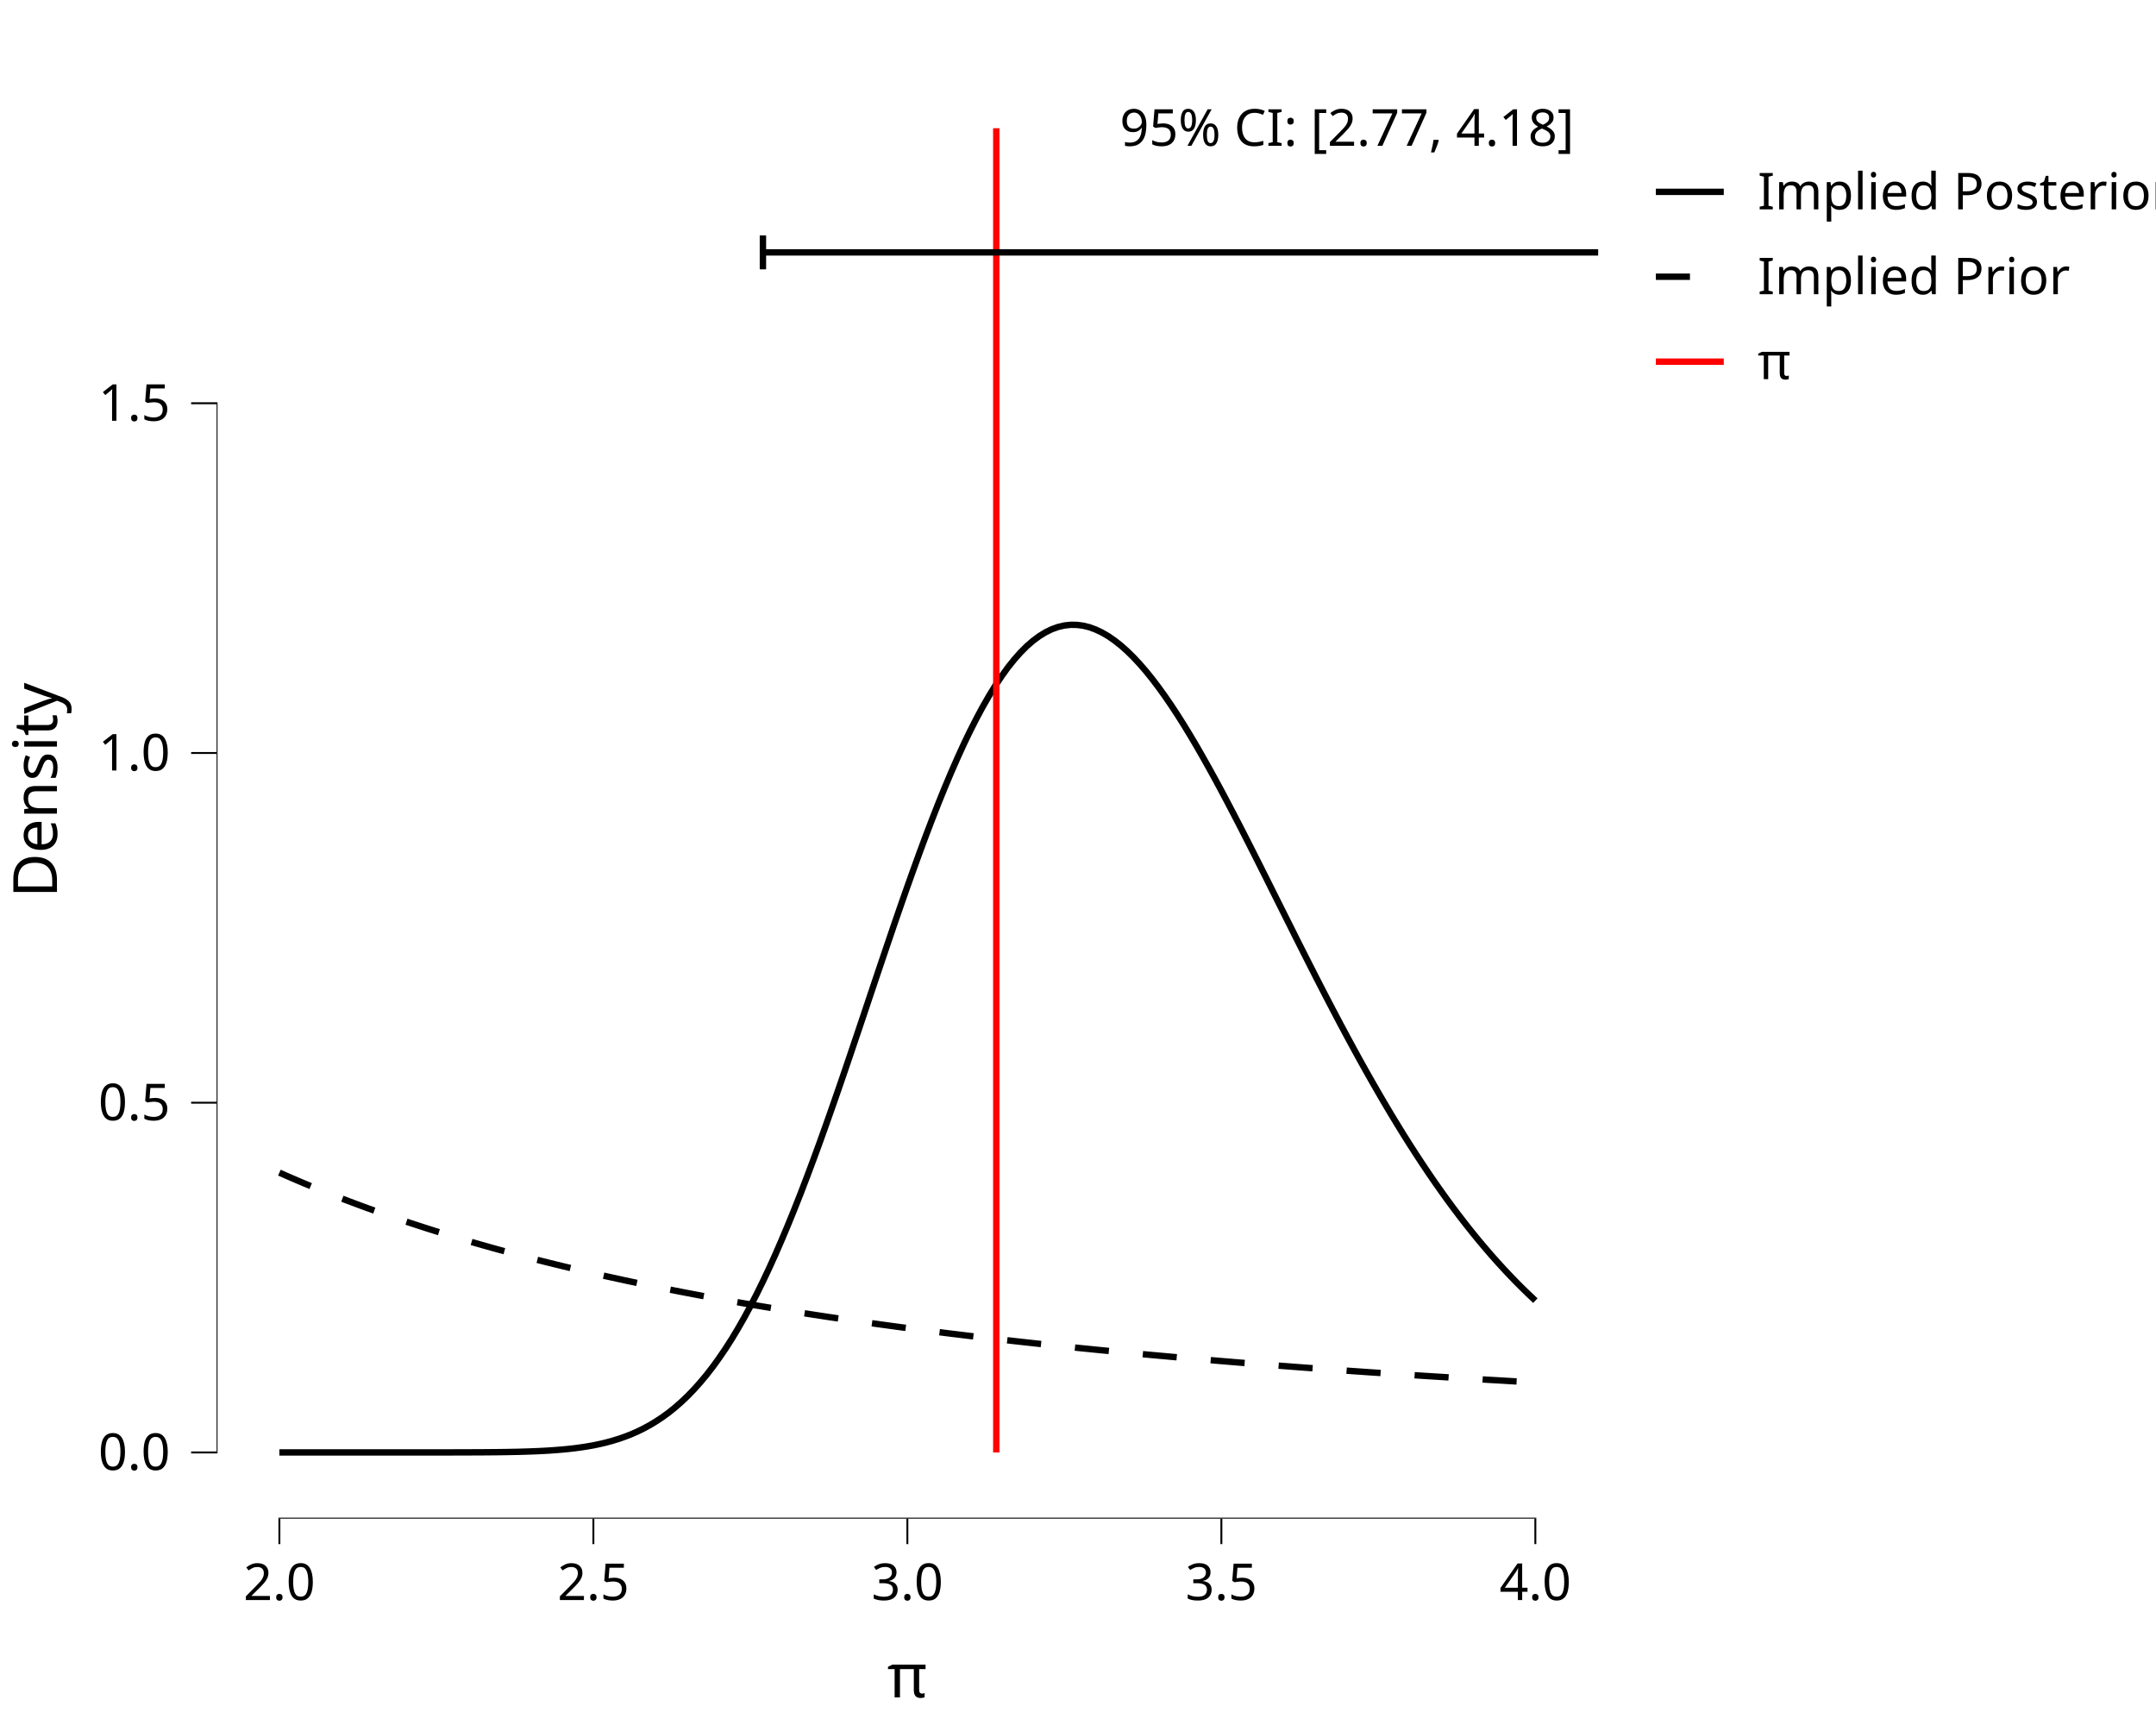
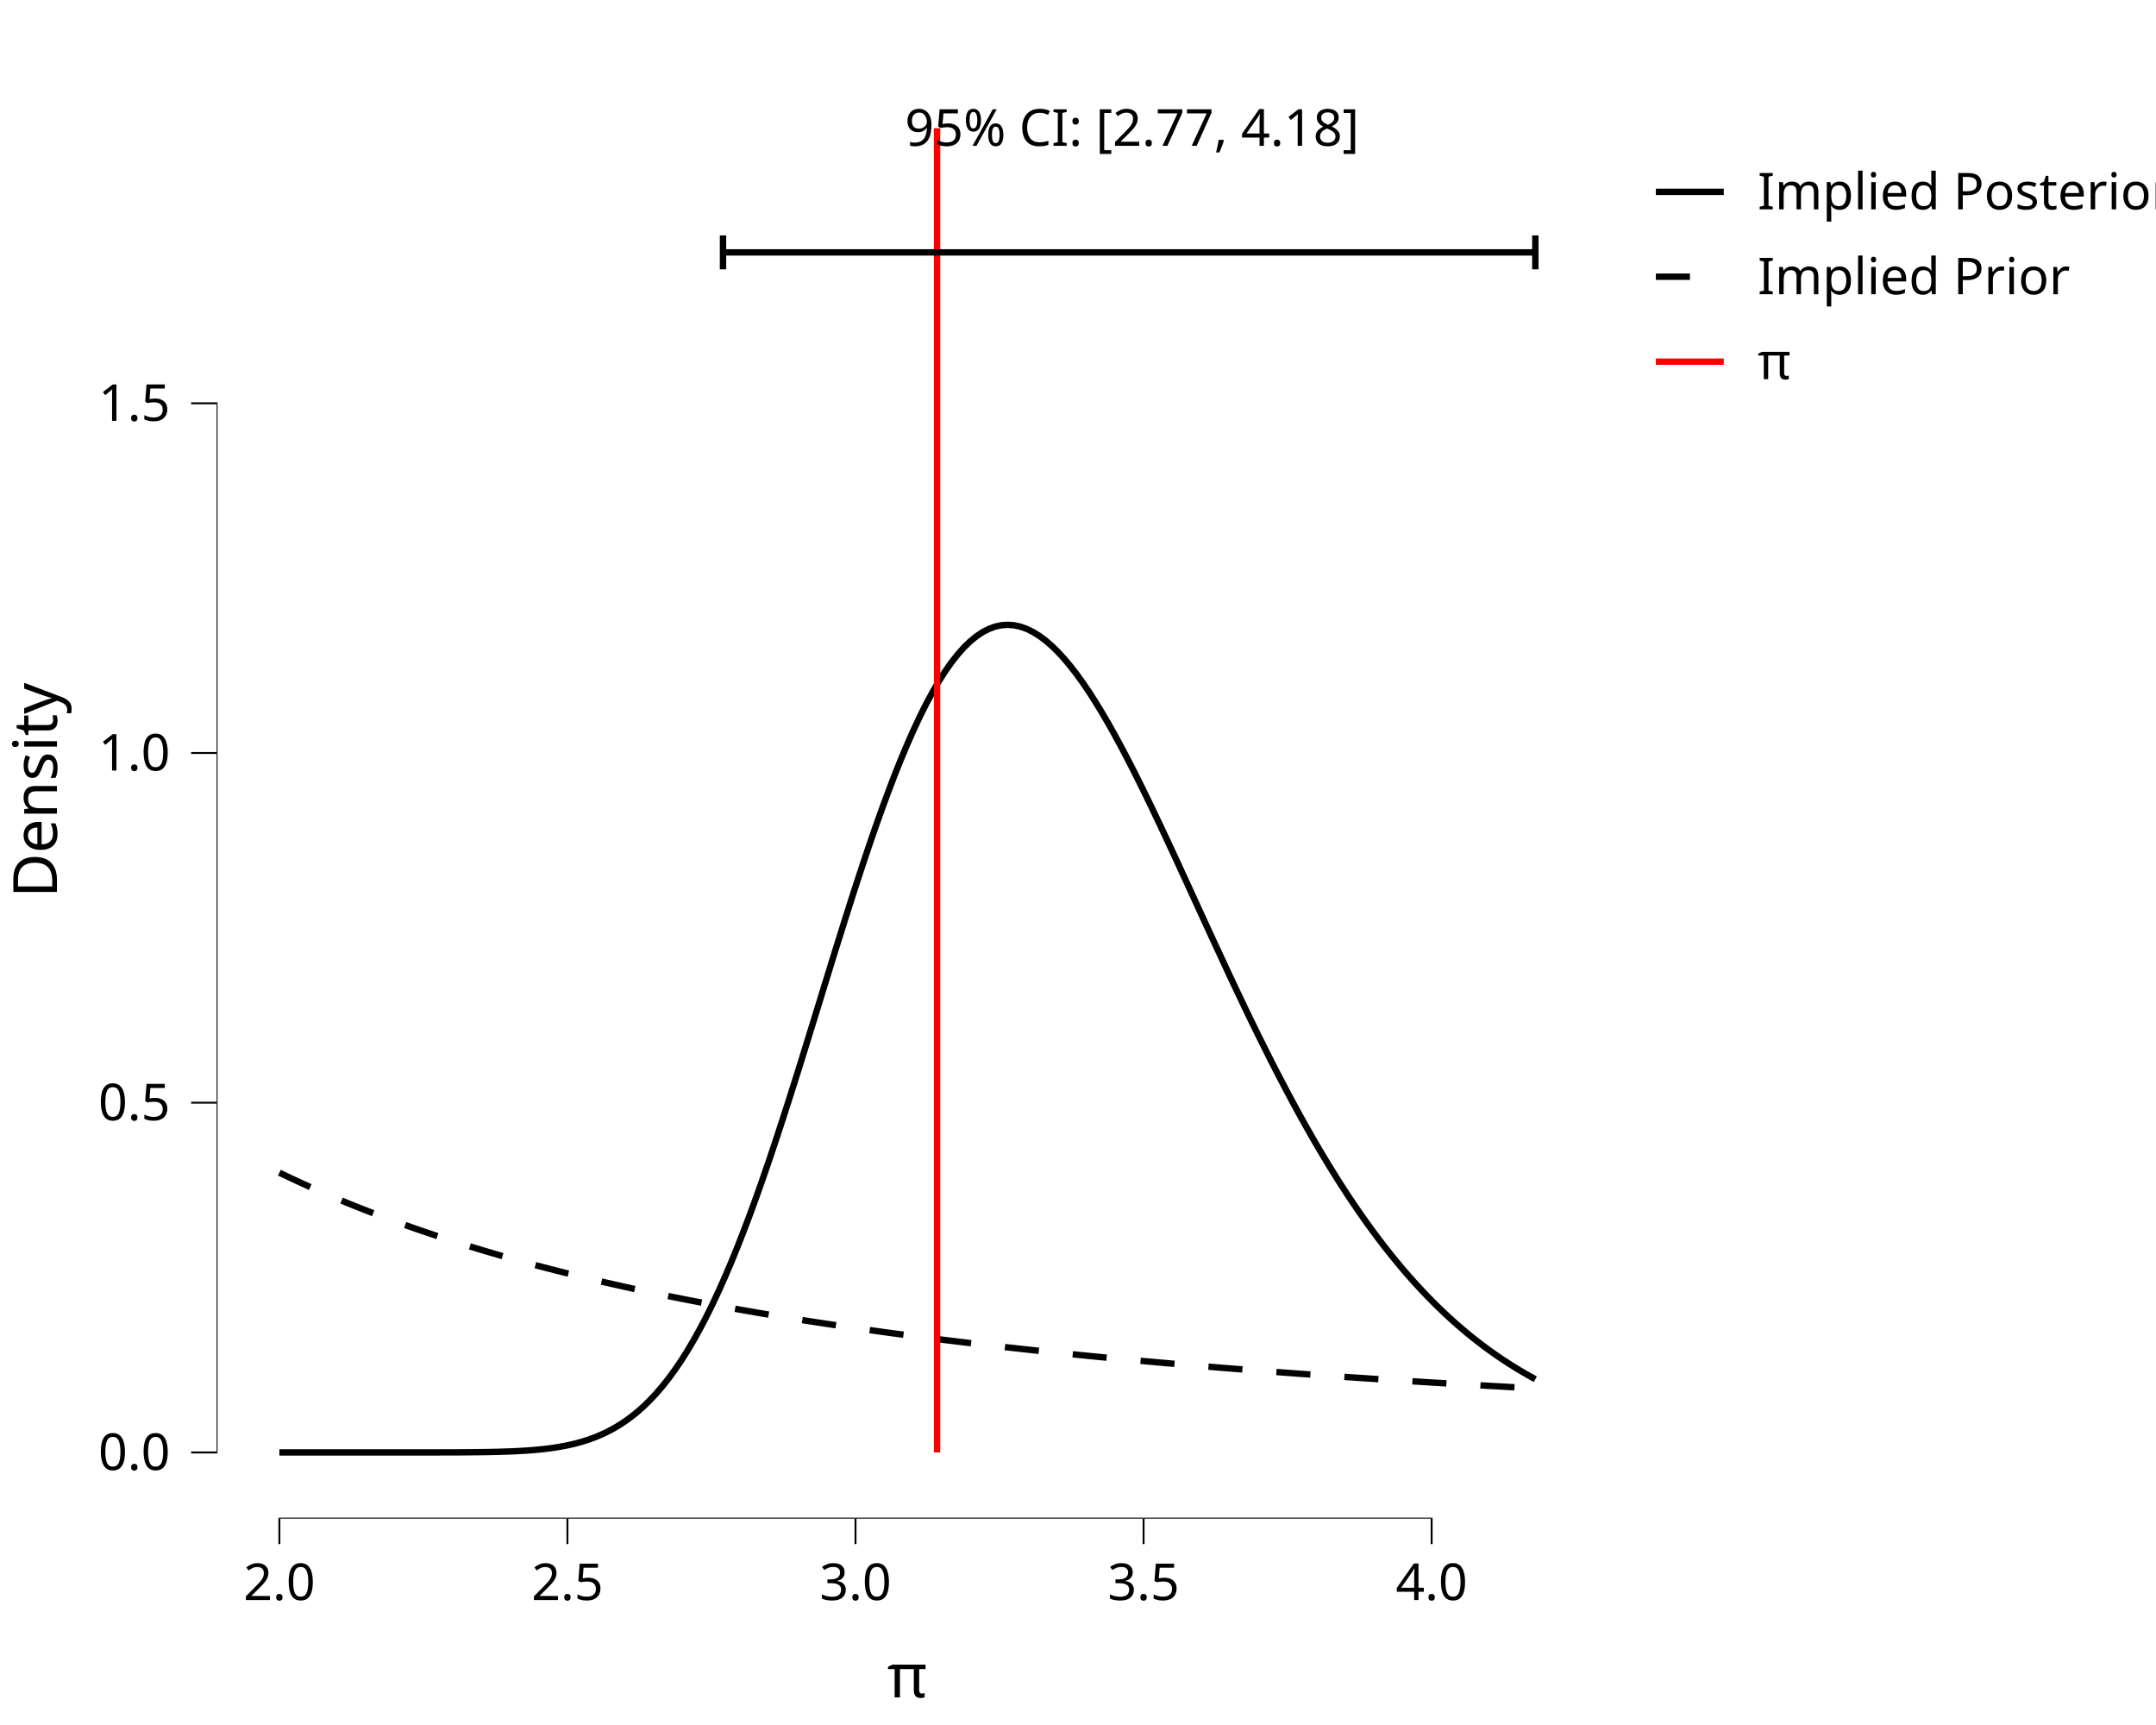
<svg xmlns="http://www.w3.org/2000/svg" class="svglite" data-engine-version="2.0" width="720.00pt" height="576.00pt" viewBox="0 0 720.00 576.00">
  <defs>
    <style type="text/css">
    .svglite line, .svglite polyline, .svglite polygon, .svglite path, .svglite rect, .svglite circle {
      fill: none;
      stroke: #000000;
      stroke-linecap: round;
      stroke-linejoin: round;
      stroke-miterlimit: 10.00;
    }
  </style>
  </defs>
  <rect width="100%" height="100%" style="stroke: none; fill: #FFFFFF;" />
  <defs>
    <clipPath id="cpMC4wMHw3MjAuMDB8MC4wMHw1NzYuMDA=">
      <rect x="0.00" y="0.00" width="720.00" height="576.00" />
    </clipPath>
  </defs>
  <g clip-path="url(#cpMC4wMHw3MjAuMDB8MC4wMHw1NzYuMDA=)">
    <rect x="0.00" y="0.00" width="720.00" height="576.00" style="stroke-width: 10.67; stroke: none;" />
  </g>
  <defs>
    <clipPath id="cpNzIuMzN8NTMzLjcxfDIwLjcxfDUwNy4wOQ==">
      <rect x="72.33" y="20.71" width="461.38" height="486.39" />
    </clipPath>
  </defs>
  <g clip-path="url(#cpNzIuMzN8NTMzLjcxfDIwLjcxfDUwNy4wOQ==)">
    <rect x="72.33" y="20.71" width="461.38" height="486.39" style="stroke-width: 10.67; stroke: none;" />
-     <polyline points="93.30,484.99 95.40,484.99 97.50,484.99 99.59,484.99 101.69,484.99 103.79,484.99 105.88,484.99 107.98,484.99 110.08,484.99 112.18,484.99 114.27,484.99 116.37,484.99 118.47,484.99 120.56,484.99 122.66,484.99 124.76,484.99 126.86,484.99 128.95,484.99 131.05,484.99 133.15,484.99 135.24,484.98 137.34,484.98 139.44,484.98 141.54,484.98 143.63,484.98 145.73,484.98 147.83,484.98 149.92,484.98 152.02,484.97 154.12,484.97 156.22,484.96 158.31,484.95 160.41,484.94 162.51,484.93 164.60,484.91 166.70,484.89 168.80,484.86 170.90,484.82 172.99,484.78 175.09,484.72 177.19,484.65 179.29,484.57 181.38,484.47 183.48,484.35 185.58,484.20 187.67,484.03 189.77,483.83 191.87,483.59 193.97,483.31 196.06,482.99 198.16,482.62 200.26,482.18 202.35,481.69 204.45,481.12 206.55,480.48 208.65,479.75 210.74,478.94 212.84,478.02 214.94,476.99 217.03,475.86 219.13,474.59 221.23,473.20 223.33,471.67 225.42,469.99 227.52,468.15 229.62,466.16 231.71,464.00 233.81,461.66 235.91,459.14 238.01,456.44 240.10,453.55 242.20,450.47 244.30,447.20 246.39,443.73 248.49,440.06 250.59,436.19 252.69,432.12 254.78,427.87 256.88,423.42 258.98,418.79 261.07,413.97 263.17,408.98 265.27,403.82 267.37,398.51 269.46,393.05 271.56,387.44 273.66,381.72 275.75,375.87 277.85,369.92 279.95,363.89 282.05,357.78 284.14,351.61 286.24,345.40 288.34,339.16 290.43,332.91 292.53,326.66 294.63,320.43 296.73,314.24 298.82,308.10 300.92,302.03 303.02,296.04 305.12,290.16 307.21,284.39 309.31,278.75 311.41,273.25 313.50,267.92 315.60,262.75 317.70,257.77 319.80,252.99 321.89,248.41 323.99,244.05 326.09,239.92 328.18,236.02 330.28,232.36 332.38,228.95 334.48,225.80 336.57,222.90 338.67,220.27 340.77,217.90 342.86,215.80 344.96,213.98 347.06,212.42 349.16,211.13 351.25,210.11 353.35,209.35 355.45,208.86 357.54,208.63 359.64,208.66 361.74,208.93 363.84,209.45 365.93,210.22 368.03,211.22 370.13,212.44 372.22,213.89 374.32,215.54 376.42,217.41 378.52,219.47 380.61,221.71 382.71,224.14 384.81,226.74 386.90,229.50 389.00,232.42 391.10,235.47 393.20,238.67 395.29,241.98 397.39,245.42 399.49,248.96 401.58,252.60 403.68,256.34 405.78,260.15 407.88,264.04 409.97,267.99 412.07,272.00 414.17,276.05 416.26,280.15 418.36,284.28 420.46,288.44 422.56,292.62 424.65,296.81 426.75,301.01 428.85,305.20 430.95,309.39 433.04,313.57 435.14,317.74 437.24,321.88 439.33,325.99 441.43,330.08 443.53,334.13 445.63,338.14 447.72,342.11 449.82,346.03 451.92,349.91 454.01,353.73 456.11,357.49 458.21,361.20 460.31,364.85 462.40,368.44 464.50,371.97 466.60,375.43 468.69,378.83 470.79,382.16 472.89,385.42 474.99,388.62 477.08,391.74 479.18,394.80 481.28,397.78 483.37,400.70 485.47,403.54 487.57,406.31 489.67,409.02 491.76,411.65 493.86,414.22 495.96,416.71 498.05,419.14 500.15,421.50 502.25,423.80 504.35,426.03 506.44,428.19 508.54,430.29 510.64,432.32 512.73,434.30 " style="stroke-width: 2.13; stroke-linecap: butt;" />
-     <polyline points="93.30,391.56 95.40,392.49 97.50,393.40 99.59,394.30 101.69,395.19 103.79,396.06 105.88,396.92 107.98,397.77 110.08,398.61 112.18,399.43 114.27,400.25 116.37,401.05 118.47,401.84 120.56,402.62 122.66,403.39 124.76,404.14 126.86,404.89 128.95,405.63 131.05,406.35 133.15,407.07 135.24,407.78 137.34,408.47 139.44,409.16 141.54,409.84 143.63,410.51 145.73,411.17 147.83,411.82 149.92,412.46 152.02,413.10 154.12,413.73 156.22,414.34 158.31,414.95 160.41,415.56 162.51,416.15 164.60,416.74 166.70,417.32 168.80,417.89 170.90,418.46 172.99,419.01 175.09,419.56 177.19,420.11 179.29,420.65 181.38,421.18 183.48,421.70 185.58,422.22 187.67,422.73 189.77,423.23 191.87,423.73 193.97,424.23 196.06,424.71 198.16,425.19 200.26,425.67 202.35,426.14 204.45,426.60 206.55,427.06 208.65,427.52 210.74,427.96 212.84,428.41 214.94,428.85 217.03,429.28 219.13,429.71 221.23,430.13 223.33,430.55 225.42,430.96 227.52,431.37 229.62,431.77 231.71,432.17 233.81,432.57 235.91,432.96 238.01,433.34 240.10,433.72 242.20,434.10 244.30,434.48 246.39,434.84 248.49,435.21 250.59,435.57 252.69,435.93 254.78,436.28 256.88,436.63 258.98,436.98 261.07,437.32 263.17,437.66 265.27,437.99 267.37,438.33 269.46,438.65 271.56,438.98 273.66,439.30 275.75,439.62 277.85,439.93 279.95,440.24 282.05,440.55 284.14,440.86 286.24,441.16 288.34,441.46 290.43,441.75 292.53,442.04 294.63,442.33 296.73,442.62 298.82,442.90 300.92,443.19 303.02,443.46 305.12,443.74 307.21,444.01 309.31,444.28 311.41,444.55 313.50,444.81 315.60,445.08 317.70,445.34 319.80,445.59 321.89,445.85 323.99,446.10 326.09,446.35 328.18,446.60 330.28,446.84 332.38,447.08 334.48,447.32 336.57,447.56 338.67,447.80 340.77,448.03 342.86,448.26 344.96,448.49 347.06,448.72 349.16,448.94 351.25,449.17 353.35,449.39 355.45,449.61 357.54,449.82 359.64,450.04 361.74,450.25 363.84,450.46 365.93,450.67 368.03,450.88 370.13,451.08 372.22,451.29 374.32,451.49 376.42,451.69 378.52,451.88 380.61,452.08 382.71,452.28 384.81,452.47 386.90,452.66 389.00,452.85 391.10,453.04 393.20,453.22 395.29,453.41 397.39,453.59 399.49,453.77 401.58,453.95 403.68,454.13 405.78,454.30 407.88,454.48 409.97,454.65 412.07,454.83 414.17,455.00 416.26,455.17 418.36,455.33 420.46,455.50 422.56,455.66 424.65,455.83 426.75,455.99 428.85,456.15 430.95,456.31 433.04,456.47 435.14,456.63 437.24,456.78 439.33,456.94 441.43,457.09 443.53,457.24 445.63,457.39 447.72,457.54 449.82,457.69 451.92,457.84 454.01,457.98 456.11,458.13 458.21,458.27 460.31,458.41 462.40,458.55 464.50,458.69 466.60,458.83 468.69,458.97 470.79,459.11 472.89,459.24 474.99,459.38 477.08,459.51 479.18,459.64 481.28,459.77 483.37,459.90 485.47,460.03 487.57,460.16 489.67,460.29 491.76,460.42 493.86,460.54 495.96,460.67 498.05,460.79 500.15,460.91 502.25,461.03 504.35,461.16 506.44,461.28 508.54,461.39 510.64,461.51 512.73,461.63 " style="stroke-width: 2.13; stroke-dasharray: 11.38,11.38; stroke-linecap: butt;" />
-     <polyline points="332.71,484.99 332.71,480.52 332.71,476.05 332.71,471.59 332.71,467.12 332.71,462.65 332.71,458.19 332.71,453.72 332.71,449.25 332.71,444.79 332.71,440.32 332.71,435.86 332.71,431.39 332.71,426.92 332.71,422.46 332.71,417.99 332.71,413.52 332.71,409.06 332.71,404.59 332.71,400.12 332.71,395.66 332.71,391.19 332.71,386.73 332.71,382.26 332.71,377.79 332.71,373.33 332.71,368.86 332.71,364.39 332.71,359.93 332.71,355.46 332.71,350.99 332.71,346.53 332.71,342.06 332.71,337.60 332.71,333.13 332.71,328.66 332.71,324.20 332.71,319.73 332.71,315.26 332.71,310.80 332.71,306.33 332.71,301.87 332.71,297.40 332.71,292.93 332.71,288.47 332.71,284.00 332.71,279.53 332.71,275.07 332.71,270.60 332.71,266.13 332.71,261.67 332.71,257.20 332.71,252.74 332.71,248.27 332.71,243.80 332.71,239.34 332.71,234.87 332.71,230.40 332.71,225.94 332.71,221.47 332.71,217.00 332.71,212.54 332.71,208.07 332.71,203.61 332.71,199.14 332.71,194.67 332.71,190.21 332.71,185.74 332.71,181.27 332.71,176.81 332.71,172.34 332.71,167.87 332.71,163.41 332.71,158.94 332.71,154.48 332.71,150.01 332.71,145.54 332.71,141.08 332.71,136.61 332.71,132.14 332.71,127.68 332.71,123.21 332.71,118.74 332.71,114.28 332.71,109.81 332.71,105.35 332.71,100.88 332.71,96.41 332.71,91.95 332.71,87.48 332.71,83.01 332.71,78.55 332.71,74.08 332.71,69.61 332.71,65.15 332.71,60.68 332.71,56.22 332.71,51.75 332.71,47.28 332.71,42.82 " style="stroke-width: 2.13; stroke: #FF0000; stroke-linecap: butt;" />
-     <line x1="92.98" y1="507.09" x2="513.05" y2="507.09" style="stroke-width: 0.64; stroke-linecap: butt;" />
-     <line x1="72.33" y1="485.30" x2="72.33" y2="134.33" style="stroke-width: 0.64; stroke-linecap: butt;" />
-     <text x="449.82" y="48.69" text-anchor="middle" style="font-size: 17.07px; font-family: sans;" textLength="150.90px" lengthAdjust="spacingAndGlyphs">95% CI: [2.77, 4.18]</text>
-     <line x1="254.78" y1="84.27" x2="550.48" y2="84.27" style="stroke-width: 2.13; stroke-linecap: butt;" />
-     <polyline points="254.78,78.60 254.78,84.27 254.78,89.94 " style="stroke-width: 2.13; stroke-linecap: butt;" />
-     <polyline points="550.48,89.94 550.48,84.27 550.48,78.60 " style="stroke-width: 2.13; stroke-linecap: butt;" />
+     <polyline points="93.30,484.99 95.40,484.99 97.50,484.99 99.59,484.99 101.69,484.99 103.79,484.99 105.88,484.99 107.98,484.99 110.08,484.99 112.18,484.99 114.27,484.99 116.37,484.99 118.47,484.99 120.56,484.99 122.66,484.99 124.76,484.99 126.86,484.99 128.95,484.99 131.05,484.98 133.15,484.98 135.24,484.98 137.34,484.98 139.44,484.98 141.54,484.98 143.63,484.98 145.73,484.98 147.83,484.97 149.92,484.96 152.02,484.96 154.12,484.95 156.22,484.93 158.31,484.91 160.41,484.89 162.51,484.86 164.60,484.82 166.70,484.77 168.80,484.70 170.90,484.63 172.99,484.53 175.09,484.41 177.19,484.27 179.29,484.09 181.38,483.88 183.48,483.63 185.58,483.33 187.67,482.97 189.77,482.56 191.87,482.08 193.97,481.52 196.06,480.87 198.16,480.13 200.26,479.28 202.35,478.32 204.45,477.24 206.55,476.02 208.65,474.66 210.74,473.14 212.84,471.46 214.94,469.60 217.03,467.55 219.13,465.31 221.23,462.87 223.33,460.22 225.42,457.36 227.52,454.27 229.62,450.95 231.71,447.40 233.81,443.62 235.91,439.61 238.01,435.35 240.10,430.87 242.20,426.16 244.30,421.22 246.39,416.07 248.49,410.70 250.59,405.14 252.69,399.38 254.78,393.44 256.88,387.34 258.98,381.09 261.07,374.70 263.17,368.19 265.27,361.59 267.37,354.90 269.46,348.15 271.56,341.36 273.66,334.55 275.75,327.73 277.85,320.94 279.95,314.19 282.05,307.50 284.14,300.90 286.24,294.40 288.34,288.02 290.43,281.79 292.53,275.72 294.63,269.84 296.73,264.15 298.82,258.67 300.92,253.43 303.02,248.43 305.12,243.69 307.21,239.22 309.31,235.03 311.41,231.12 313.50,227.52 315.60,224.22 317.70,221.23 319.80,218.56 321.89,216.20 323.99,214.17 326.09,212.45 328.18,211.06 330.28,209.98 332.38,209.22 334.48,208.77 336.57,208.63 338.67,208.79 340.77,209.25 342.86,209.99 344.96,211.02 347.06,212.32 349.16,213.87 351.25,215.69 353.35,217.74 355.45,220.03 357.54,222.54 359.64,225.26 361.74,228.18 363.84,231.28 365.93,234.56 368.03,238.00 370.13,241.60 372.22,245.33 374.32,249.20 376.42,253.18 378.52,257.26 380.61,261.44 382.71,265.71 384.81,270.04 386.90,274.44 389.00,278.89 391.10,283.39 393.20,287.91 395.29,292.47 397.39,297.03 399.49,301.61 401.58,306.18 403.68,310.75 405.78,315.30 407.88,319.82 409.97,324.32 412.07,328.79 414.17,333.21 416.26,337.59 418.36,341.92 420.46,346.20 422.56,350.41 424.65,354.57 426.75,358.66 428.85,362.68 430.95,366.63 433.04,370.51 435.14,374.31 437.24,378.03 439.33,381.67 441.43,385.24 443.53,388.72 445.63,392.12 447.72,395.44 449.82,398.67 451.92,401.82 454.01,404.89 456.11,407.87 458.21,410.77 460.31,413.59 462.40,416.32 464.50,418.98 466.60,421.55 468.69,424.05 470.79,426.47 472.89,428.81 474.99,431.07 477.08,433.26 479.18,435.38 481.28,437.42 483.37,439.40 485.47,441.31 487.57,443.14 489.67,444.92 491.76,446.63 493.86,448.27 495.96,449.86 498.05,451.38 500.15,452.85 502.25,454.26 504.35,455.62 506.44,456.92 508.54,458.18 510.64,459.38 512.73,460.54 " style="stroke-width: 2.13; stroke-linecap: butt;" />
+     <polyline points="93.30,391.57 95.40,392.58 97.50,393.57 99.59,394.55 101.69,395.51 103.79,396.46 105.88,397.39 107.98,398.31 110.08,399.21 112.18,400.10 114.27,400.98 116.37,401.84 118.47,402.69 120.56,403.52 122.66,404.34 124.76,405.15 126.86,405.95 128.95,406.74 131.05,407.51 133.15,408.28 135.24,409.03 137.34,409.77 139.44,410.50 141.54,411.22 143.63,411.93 145.73,412.63 147.83,413.32 149.92,414.00 152.02,414.67 154.12,415.33 156.22,415.98 158.31,416.62 160.41,417.25 162.51,417.88 164.60,418.49 166.70,419.10 168.80,419.70 170.90,420.29 172.99,420.87 175.09,421.45 177.19,422.02 179.29,422.58 181.38,423.13 183.48,423.67 185.58,424.21 187.67,424.74 189.77,425.27 191.87,425.78 193.97,426.29 196.06,426.80 198.16,427.29 200.26,427.79 202.35,428.27 204.45,428.75 206.55,429.22 208.65,429.69 210.74,430.15 212.84,430.60 214.94,431.05 217.03,431.50 219.13,431.94 221.23,432.37 223.33,432.80 225.42,433.22 227.52,433.64 229.62,434.05 231.71,434.46 233.81,434.86 235.91,435.26 238.01,435.65 240.10,436.04 242.20,436.42 244.30,436.80 246.39,437.18 248.49,437.55 250.59,437.91 252.69,438.28 254.78,438.63 256.88,438.99 258.98,439.34 261.07,439.68 263.17,440.03 265.27,440.36 267.37,440.70 269.46,441.03 271.56,441.36 273.66,441.68 275.75,442.00 277.85,442.31 279.95,442.63 282.05,442.94 284.14,443.24 286.24,443.54 288.34,443.84 290.43,444.14 292.53,444.43 294.63,444.72 296.73,445.01 298.82,445.29 300.92,445.57 303.02,445.85 305.12,446.13 307.21,446.40 309.31,446.67 311.41,446.93 313.50,447.20 315.60,447.46 317.70,447.71 319.80,447.97 321.89,448.22 323.99,448.47 326.09,448.72 328.18,448.96 330.28,449.21 332.38,449.45 334.48,449.68 336.57,449.92 338.67,450.15 340.77,450.38 342.86,450.61 344.96,450.84 347.06,451.06 349.16,451.28 351.25,451.50 353.35,451.72 355.45,451.94 357.54,452.15 359.64,452.36 361.74,452.57 363.84,452.78 365.93,452.98 368.03,453.19 370.13,453.39 372.22,453.59 374.32,453.78 376.42,453.98 378.52,454.17 380.61,454.37 382.71,454.56 384.81,454.74 386.90,454.93 389.00,455.12 391.10,455.30 393.20,455.48 395.29,455.66 397.39,455.84 399.49,456.02 401.58,456.19 403.68,456.36 405.78,456.54 407.88,456.71 409.97,456.87 412.07,457.04 414.17,457.21 416.26,457.37 418.36,457.54 420.46,457.70 422.56,457.86 424.65,458.02 426.75,458.17 428.85,458.33 430.95,458.48 433.04,458.64 435.14,458.79 437.24,458.94 439.33,459.09 441.43,459.24 443.53,459.38 445.63,459.53 447.72,459.67 449.82,459.82 451.92,459.96 454.01,460.10 456.11,460.24 458.21,460.38 460.31,460.51 462.40,460.65 464.50,460.78 466.60,460.92 468.69,461.05 470.79,461.18 472.89,461.31 474.99,461.44 477.08,461.57 479.18,461.70 481.28,461.82 483.37,461.95 485.47,462.07 487.57,462.20 489.67,462.32 491.76,462.44 493.86,462.56 495.96,462.68 498.05,462.80 500.15,462.91 502.25,463.03 504.35,463.15 506.44,463.26 508.54,463.37 510.64,463.49 512.73,463.60 " style="stroke-width: 2.13; stroke-dasharray: 11.38,11.38; stroke-linecap: butt;" />
+     <polyline points="312.94,484.99 312.94,480.52 312.94,476.05 312.94,471.59 312.94,467.12 312.94,462.65 312.94,458.19 312.94,453.72 312.94,449.25 312.94,444.79 312.94,440.32 312.94,435.86 312.94,431.39 312.94,426.92 312.94,422.46 312.94,417.99 312.94,413.52 312.94,409.06 312.94,404.59 312.94,400.12 312.94,395.66 312.94,391.19 312.94,386.73 312.94,382.26 312.94,377.79 312.94,373.33 312.94,368.86 312.94,364.39 312.94,359.93 312.94,355.46 312.94,350.99 312.94,346.53 312.94,342.06 312.94,337.60 312.94,333.13 312.94,328.66 312.94,324.20 312.94,319.73 312.94,315.26 312.94,310.80 312.94,306.33 312.94,301.87 312.94,297.40 312.94,292.93 312.94,288.47 312.94,284.00 312.94,279.53 312.94,275.07 312.94,270.60 312.94,266.13 312.94,261.67 312.94,257.20 312.94,252.74 312.94,248.27 312.94,243.80 312.94,239.34 312.94,234.87 312.94,230.40 312.94,225.94 312.94,221.47 312.94,217.00 312.94,212.54 312.94,208.07 312.94,203.61 312.94,199.14 312.94,194.67 312.94,190.21 312.94,185.74 312.94,181.27 312.94,176.81 312.94,172.34 312.94,167.87 312.94,163.41 312.94,158.94 312.94,154.48 312.94,150.01 312.94,145.54 312.94,141.08 312.94,136.61 312.94,132.14 312.94,127.68 312.94,123.21 312.94,118.74 312.94,114.28 312.94,109.81 312.94,105.35 312.94,100.88 312.94,96.41 312.94,91.95 312.94,87.48 312.94,83.01 312.94,78.55 312.94,74.08 312.94,69.61 312.94,65.15 312.94,60.68 312.94,56.22 312.94,51.75 312.94,47.28 312.94,42.82 " style="stroke-width: 2.13; stroke: #FF0000; stroke-linecap: butt;" />
+     <line x1="92.98" y1="507.09" x2="478.42" y2="507.09" style="stroke-width: 0.64; stroke-linecap: butt;" />
+     <line x1="72.33" y1="485.30" x2="72.33" y2="134.35" style="stroke-width: 0.64; stroke-linecap: butt;" />
+     <text x="378.05" y="48.69" text-anchor="middle" style="font-size: 17.07px; font-family: sans;" textLength="150.90px" lengthAdjust="spacingAndGlyphs">95% CI: [2.77, 4.18]</text>
+     <line x1="241.45" y1="84.27" x2="512.73" y2="84.27" style="stroke-width: 2.13; stroke-linecap: butt;" />
+     <polyline points="241.45,78.60 241.45,84.27 241.45,89.94 " style="stroke-width: 2.13; stroke-linecap: butt;" />
+     <polyline points="512.73,89.94 512.73,84.27 512.73,78.60 " style="stroke-width: 2.13; stroke-linecap: butt;" />
    <rect x="72.33" y="20.71" width="461.38" height="486.39" style="stroke-width: 0.00; stroke: none;" />
  </g>
  <g clip-path="url(#cpMC4wMHw3MjAuMDB8MC4wMHw1NzYuMDA=)">
    <polyline points="72.33,507.09 72.33,20.71 " style="stroke-width: 0.00; stroke: none; stroke-linecap: butt;" />
    <text x="56.85" y="490.84" text-anchor="end" style="font-size: 17.00px; font-family: sans;" textLength="23.63px" lengthAdjust="spacingAndGlyphs">0.0</text>
    <text x="56.85" y="374.06" text-anchor="end" style="font-size: 17.00px; font-family: sans;" textLength="23.63px" lengthAdjust="spacingAndGlyphs">0.5</text>
-     <text x="56.85" y="257.28" text-anchor="end" style="font-size: 17.00px; font-family: sans;" textLength="23.63px" lengthAdjust="spacingAndGlyphs">1.0</text>
-     <text x="56.85" y="140.50" text-anchor="end" style="font-size: 17.00px; font-family: sans;" textLength="23.63px" lengthAdjust="spacingAndGlyphs">1.5</text>
+     <text x="56.85" y="257.29" text-anchor="end" style="font-size: 17.00px; font-family: sans;" textLength="23.63px" lengthAdjust="spacingAndGlyphs">1.0</text>
+     <text x="56.85" y="140.52" text-anchor="end" style="font-size: 17.00px; font-family: sans;" textLength="23.63px" lengthAdjust="spacingAndGlyphs">1.5</text>
    <polyline points="63.83,484.99 72.33,484.99 " style="stroke-width: 0.64; stroke-linecap: butt;" />
    <polyline points="63.83,368.21 72.33,368.21 " style="stroke-width: 0.64; stroke-linecap: butt;" />
-     <polyline points="63.83,251.43 72.33,251.43 " style="stroke-width: 0.64; stroke-linecap: butt;" />
-     <polyline points="63.83,134.65 72.33,134.65 " style="stroke-width: 0.64; stroke-linecap: butt;" />
+     <polyline points="63.83,251.44 72.33,251.44 " style="stroke-width: 0.64; stroke-linecap: butt;" />
+     <polyline points="63.83,134.67 72.33,134.67 " style="stroke-width: 0.64; stroke-linecap: butt;" />
    <polyline points="72.33,507.09 533.71,507.09 " style="stroke-width: 0.00; stroke: none; stroke-linecap: butt;" />
    <polyline points="93.30,515.60 93.30,507.09 " style="stroke-width: 0.64; stroke-linecap: butt;" />
-     <polyline points="198.16,515.60 198.16,507.09 " style="stroke-width: 0.64; stroke-linecap: butt;" />
-     <polyline points="303.02,515.60 303.02,507.09 " style="stroke-width: 0.64; stroke-linecap: butt;" />
-     <polyline points="407.88,515.60 407.88,507.09 " style="stroke-width: 0.64; stroke-linecap: butt;" />
-     <polyline points="512.73,515.60 512.73,507.09 " style="stroke-width: 0.64; stroke-linecap: butt;" />
+     <polyline points="189.50,515.60 189.50,507.09 " style="stroke-width: 0.64; stroke-linecap: butt;" />
+     <polyline points="285.70,515.60 285.70,507.09 " style="stroke-width: 0.64; stroke-linecap: butt;" />
+     <polyline points="381.90,515.60 381.90,507.09 " style="stroke-width: 0.64; stroke-linecap: butt;" />
+     <polyline points="478.10,515.60 478.10,507.09 " style="stroke-width: 0.64; stroke-linecap: butt;" />
    <text x="93.30" y="534.27" text-anchor="middle" style="font-size: 17.00px; font-family: sans;" textLength="23.63px" lengthAdjust="spacingAndGlyphs">2.0</text>
-     <text x="198.16" y="534.27" text-anchor="middle" style="font-size: 17.00px; font-family: sans;" textLength="23.63px" lengthAdjust="spacingAndGlyphs">2.5</text>
-     <text x="303.02" y="534.27" text-anchor="middle" style="font-size: 17.00px; font-family: sans;" textLength="23.63px" lengthAdjust="spacingAndGlyphs">3.0</text>
-     <text x="407.88" y="534.27" text-anchor="middle" style="font-size: 17.00px; font-family: sans;" textLength="23.63px" lengthAdjust="spacingAndGlyphs">3.5</text>
-     <text x="512.73" y="534.27" text-anchor="middle" style="font-size: 17.00px; font-family: sans;" textLength="23.63px" lengthAdjust="spacingAndGlyphs">4.0</text>
+     <text x="189.50" y="534.27" text-anchor="middle" style="font-size: 17.00px; font-family: sans;" textLength="23.63px" lengthAdjust="spacingAndGlyphs">2.5</text>
+     <text x="285.70" y="534.27" text-anchor="middle" style="font-size: 17.00px; font-family: sans;" textLength="23.63px" lengthAdjust="spacingAndGlyphs">3.0</text>
+     <text x="381.90" y="534.27" text-anchor="middle" style="font-size: 17.00px; font-family: sans;" textLength="23.63px" lengthAdjust="spacingAndGlyphs">3.5</text>
+     <text x="478.10" y="534.27" text-anchor="middle" style="font-size: 17.00px; font-family: sans;" textLength="23.63px" lengthAdjust="spacingAndGlyphs">4.0</text>
    <text x="303.02" y="566.78" text-anchor="middle" style="font-size: 20.40px; font-family: sans;" textLength="14.08px" lengthAdjust="spacingAndGlyphs">π</text>
    <text transform="translate(19.02,263.90) rotate(-90)" text-anchor="middle" style="font-size: 20.40px; font-family: sans;" textLength="68.04px" lengthAdjust="spacingAndGlyphs">Density</text>
    <rect x="544.67" y="20.71" width="175.33" height="119.70" style="stroke-width: 0.75; stroke: none;" />
    <rect x="544.67" y="20.71" width="175.33" height="119.70" style="stroke-width: 10.67; stroke: none;" />
    <rect x="550.14" y="49.88" width="28.35" height="28.35" style="stroke-width: 10.67; stroke: none;" />
    <line x1="552.98" y1="64.06" x2="575.66" y2="64.06" style="stroke-width: 2.13; stroke-linecap: butt;" />
    <rect x="550.14" y="78.23" width="28.35" height="28.35" style="stroke-width: 10.67; stroke: none;" />
    <line x1="552.98" y1="92.40" x2="575.66" y2="92.40" style="stroke-width: 2.13; stroke-dasharray: 11.38,11.38; stroke-linecap: butt;" />
    <rect x="550.14" y="106.58" width="28.35" height="28.35" style="stroke-width: 10.67; stroke: none;" />
    <line x1="552.98" y1="120.75" x2="575.66" y2="120.75" style="stroke-width: 2.13; stroke: #FF0000; stroke-linecap: butt;" />
    <text x="586.96" y="69.91" style="font-size: 17.00px; font-family: sans;" textLength="127.56px" lengthAdjust="spacingAndGlyphs">Implied Posterior</text>
    <text x="586.96" y="98.25" style="font-size: 17.00px; font-family: sans;" textLength="95.42px" lengthAdjust="spacingAndGlyphs">Implied Prior</text>
    <text x="586.96" y="126.60" style="font-size: 17.00px; font-family: sans;" textLength="11.73px" lengthAdjust="spacingAndGlyphs">π</text>
  </g>
</svg>
